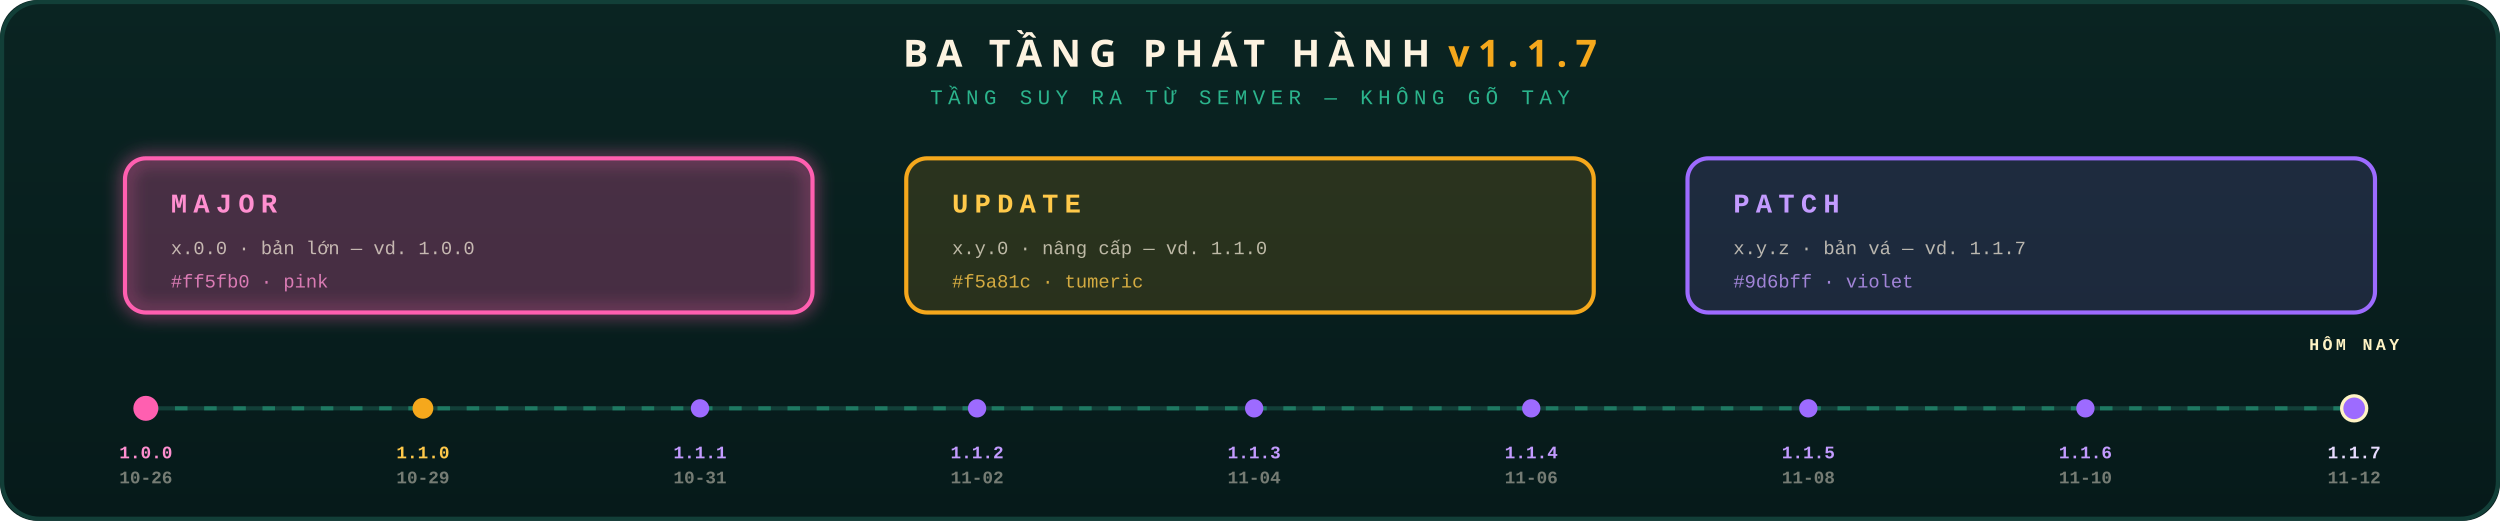
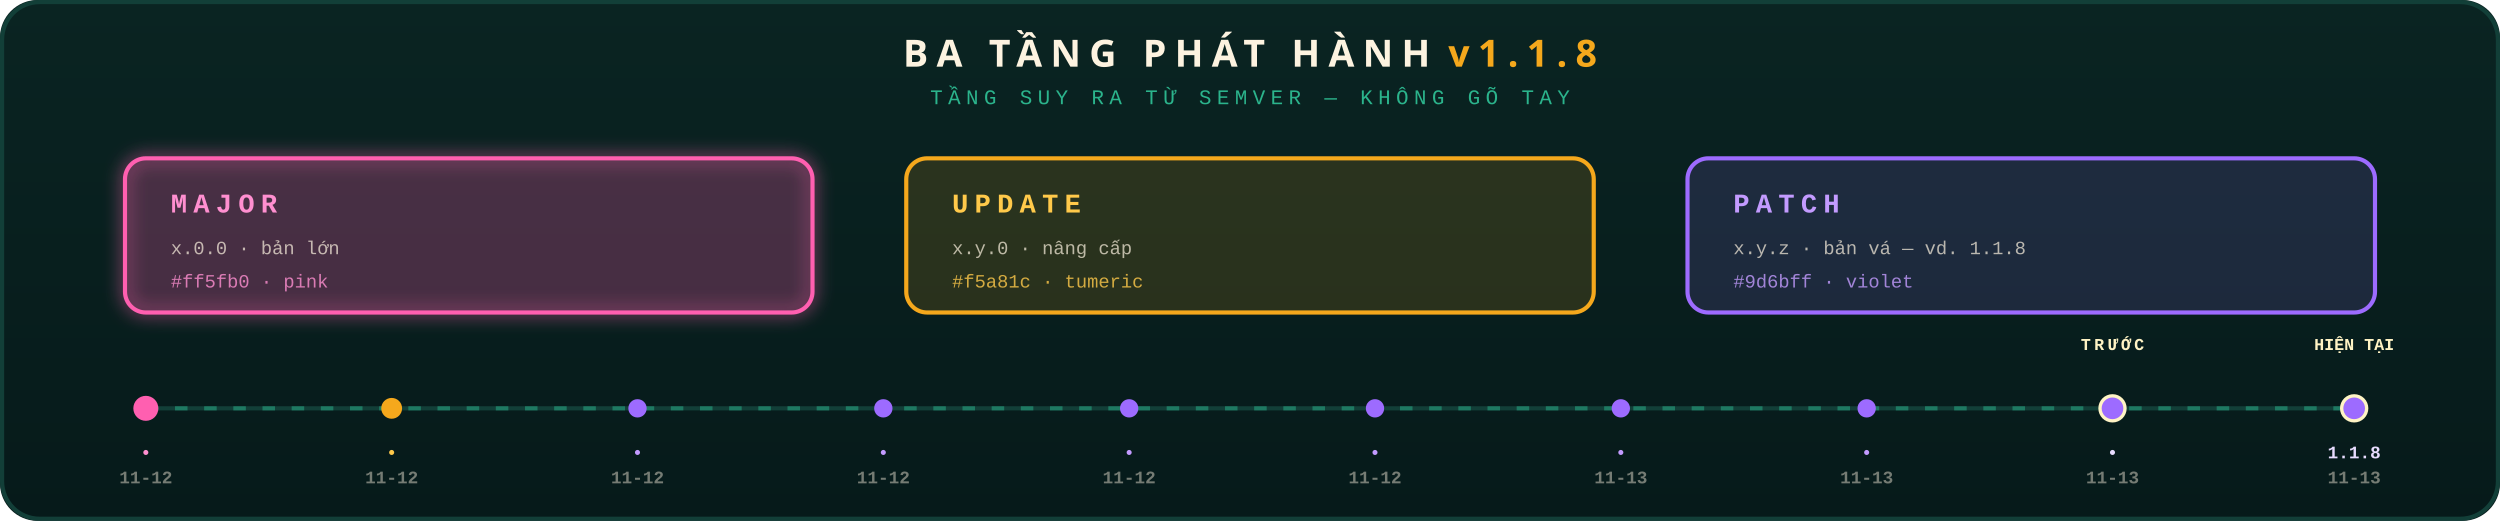
- <svg xmlns="http://www.w3.org/2000/svg" viewBox="0 0 1200 250" role="img" aria-label="Ba tầng phát hành Lọ Chéo v1.1.7 — MAJOR hồng, UPDATE vàng, PATCH tím — kèm thời gian biểu 9 bản từ 26/10 tới 12/11/2026 (hoạt họa SMIL)">
+ <svg xmlns="http://www.w3.org/2000/svg" viewBox="0 0 1200 250" role="img" aria-label="Ba tầng phát hành Lọ Chéo v1.1.8 — MAJOR hồng, UPDATE vàng, PATCH tím — kèm thời gian biểu 10 bản từ 12/11 tới 13/11/2026 (hoạt họa SMIL)">
  <defs>
    <linearGradient id="rtBg" x1="0" y1="0" x2="0" y2="1">
      <stop offset="0" stop-color="#0a2422" />
      <stop offset="1" stop-color="#061a1a" />
    </linearGradient>
    <filter id="rtGlowPink" x="-60%" y="-60%" width="220%" height="220%">
      <feGaussianBlur stdDeviation="4" result="b" />
      <feMerge>
        <feMergeNode in="b" />
        <feMergeNode in="SourceGraphic" />
      </feMerge>
    </filter>
  </defs>
  <rect width="1200" height="250" rx="18" fill="url(#rtBg)" />
  <rect x="1" y="1" width="1198" height="248" rx="18" fill="none" stroke="#123f38" stroke-width="2" />
-   <text x="600" y="32" text-anchor="middle" font-family="'Arial Black','Bungee',sans-serif" font-weight="900" font-size="18" letter-spacing="4" fill="#fdf3e0">BA TẦNG PHÁT HÀNH <tspan fill="#f5a81c">v1.1.7</tspan>
+   <text x="600" y="32" text-anchor="middle" font-family="'Arial Black','Bungee',sans-serif" font-weight="900" font-size="18" letter-spacing="4" fill="#fdf3e0">BA TẦNG PHÁT HÀNH <tspan fill="#f5a81c">v1.1.8</tspan>
  </text>
  <text x="600" y="50" text-anchor="middle" font-family="'Courier New',monospace" font-size="10" letter-spacing="2.6" fill="#2bb48c">TẦNG SUY RA TỪ SEMVER — KHÔNG GÕ TAY</text>
  <g font-family="'Courier New',monospace">
    <g>
      <rect x="60" y="76" width="330" height="74" rx="10" fill="#ff5fb0" fill-opacity="0.14" stroke="#ff5fb0" stroke-width="2" filter="url(#rtGlowPink)">
        <animate attributeName="fill-opacity" values="0.10;0.22;0.10" dur="3s" repeatCount="indefinite" />
      </rect>
      <text x="82" y="102" font-size="13" font-weight="900" letter-spacing="3" fill="#ff8fd0">MAJOR</text>
-       <text x="82" y="122" font-size="9" fill="#fdf3e0" fill-opacity="0.7">x.0.0 · bản lớn — vd. 1.0.0</text>
+       <text x="82" y="122" font-size="9" fill="#fdf3e0" fill-opacity="0.7">x.0.0 · bản lớn</text>
      <text x="82" y="138" font-size="9" fill="#ff8fd0" fill-opacity="0.8">#ff5fb0 · pink</text>
    </g>
    <g>
      <rect x="435" y="76" width="330" height="74" rx="10" fill="#f5a81c" fill-opacity="0.14" stroke="#f5a81c" stroke-width="2">
        <animate attributeName="fill-opacity" values="0.10;0.22;0.10" dur="3s" begin="1s" repeatCount="indefinite" />
      </rect>
      <text x="457" y="102" font-size="13" font-weight="900" letter-spacing="3" fill="#ffc94a">UPDATE</text>
-       <text x="457" y="122" font-size="9" fill="#fdf3e0" fill-opacity="0.7">x.y.0 · nâng cấp — vd. 1.1.0</text>
+       <text x="457" y="122" font-size="9" fill="#fdf3e0" fill-opacity="0.7">x.y.0 · nâng cấp</text>
      <text x="457" y="138" font-size="9" fill="#ffc94a" fill-opacity="0.8">#f5a81c · tumeric</text>
    </g>
    <g>
      <rect x="810" y="76" width="330" height="74" rx="10" fill="#9d6bff" fill-opacity="0.14" stroke="#9d6bff" stroke-width="2">
        <animate attributeName="fill-opacity" values="0.10;0.22;0.10" dur="3s" begin="2s" repeatCount="indefinite" />
      </rect>
      <text x="832" y="102" font-size="13" font-weight="900" letter-spacing="3" fill="#c39bff">PATCH</text>
-       <text x="832" y="122" font-size="9" fill="#fdf3e0" fill-opacity="0.7">x.y.z · bản vá — vd. 1.1.7</text>
+       <text x="832" y="122" font-size="9" fill="#fdf3e0" fill-opacity="0.7">x.y.z · bản vá — vd. 1.1.8</text>
      <text x="832" y="138" font-size="9" fill="#c39bff" fill-opacity="0.8">#9d6bff · violet</text>
    </g>
  </g>
  <line x1="70" y1="196" x2="1130" y2="196" stroke="#123f38" stroke-width="2" />
  <line x1="70" y1="196" x2="1130" y2="196" stroke="#2bb48c" stroke-width="2" stroke-opacity="0.5" stroke-dasharray="6 8">
    <animate attributeName="stroke-dashoffset" values="0;-28" dur="1.6s" repeatCount="indefinite" />
  </line>
  <g font-family="'Courier New',monospace" font-size="8.5" text-anchor="middle" font-weight="700">
    <g>
      <circle cx="70" cy="196" r="6" fill="#ff5fb0" />
-       <text x="70" y="220" fill="#ff8fd0">1.0.0</text>
-       <text x="70" y="232" fill="#fdf3e0" fill-opacity="0.45">10-26</text>
+       <text x="70" y="220" fill="#ff8fd0">•</text>
+       <text x="70" y="232" fill="#fdf3e0" fill-opacity="0.45">11-12</text>
    </g>
    <g>
-       <circle cx="203" cy="196" r="5" fill="#f5a81c" />
-       <text x="203" y="220" fill="#ffc94a">1.1.0</text>
-       <text x="203" y="232" fill="#fdf3e0" fill-opacity="0.45">10-29</text>
+       <circle cx="188" cy="196" r="5" fill="#f5a81c" />
+       <text x="188" y="220" fill="#ffc94a">•</text>
+       <text x="188" y="232" fill="#fdf3e0" fill-opacity="0.45">11-12</text>
    </g>
    <g>
-       <circle cx="336" cy="196" r="4.4" fill="#9d6bff" />
-       <text x="336" y="220" fill="#c39bff">1.1.1</text>
-       <text x="336" y="232" fill="#fdf3e0" fill-opacity="0.45">10-31</text>
+       <circle cx="306" cy="196" r="4.4" fill="#9d6bff" />
+       <text x="306" y="220" fill="#c39bff">•</text>
+       <text x="306" y="232" fill="#fdf3e0" fill-opacity="0.45">11-12</text>
    </g>
    <g>
-       <circle cx="469" cy="196" r="4.4" fill="#9d6bff" />
-       <text x="469" y="220" fill="#c39bff">1.1.2</text>
-       <text x="469" y="232" fill="#fdf3e0" fill-opacity="0.45">11-02</text>
+       <circle cx="424" cy="196" r="4.4" fill="#9d6bff" />
+       <text x="424" y="220" fill="#c39bff">•</text>
+       <text x="424" y="232" fill="#fdf3e0" fill-opacity="0.45">11-12</text>
    </g>
    <g>
-       <circle cx="602" cy="196" r="4.4" fill="#9d6bff" />
-       <text x="602" y="220" fill="#c39bff">1.1.3</text>
-       <text x="602" y="232" fill="#fdf3e0" fill-opacity="0.45">11-04</text>
+       <circle cx="542" cy="196" r="4.4" fill="#9d6bff" />
+       <text x="542" y="220" fill="#c39bff">•</text>
+       <text x="542" y="232" fill="#fdf3e0" fill-opacity="0.45">11-12</text>
    </g>
    <g>
-       <circle cx="735" cy="196" r="4.4" fill="#9d6bff" />
-       <text x="735" y="220" fill="#c39bff">1.1.4</text>
-       <text x="735" y="232" fill="#fdf3e0" fill-opacity="0.45">11-06</text>
+       <circle cx="660" cy="196" r="4.4" fill="#9d6bff" />
+       <text x="660" y="220" fill="#c39bff">•</text>
+       <text x="660" y="232" fill="#fdf3e0" fill-opacity="0.45">11-12</text>
    </g>
    <g>
-       <circle cx="868" cy="196" r="4.4" fill="#9d6bff" />
-       <text x="868" y="220" fill="#c39bff">1.1.5</text>
-       <text x="868" y="232" fill="#fdf3e0" fill-opacity="0.45">11-08</text>
+       <circle cx="778" cy="196" r="4.4" fill="#9d6bff" />
+       <text x="778" y="220" fill="#c39bff">•</text>
+       <text x="778" y="232" fill="#fdf3e0" fill-opacity="0.45">11-13</text>
    </g>
    <g>
-       <circle cx="1001" cy="196" r="4.4" fill="#9d6bff" />
-       <text x="1001" y="220" fill="#c39bff">1.1.6</text>
-       <text x="1001" y="232" fill="#fdf3e0" fill-opacity="0.45">11-10</text>
+       <circle cx="896" cy="196" r="4.4" fill="#9d6bff" />
+       <text x="896" y="220" fill="#c39bff">•</text>
+       <text x="896" y="232" fill="#fdf3e0" fill-opacity="0.45">11-13</text>
    </g>
    <g>
-       <circle cx="1130" cy="196" r="6" fill="#9d6bff" stroke="#fff3c4" stroke-width="1.6">
+       <circle cx="1014" cy="196" r="6" fill="#9d6bff" stroke="#fff3c4" stroke-width="1.6">
        <animate attributeName="r" values="6;8.5;6" dur="2s" repeatCount="indefinite" />
      </circle>
-       <text x="1130" y="220" fill="#e8dcff">1.1.7</text>
-       <text x="1130" y="232" fill="#fdf3e0" fill-opacity="0.45">11-12</text>
-       <text x="1130" y="168" fill="#fff3c4" font-size="8" letter-spacing="1.6">HÔM NAY</text>
+       <text x="1014" y="220" fill="#e8dcff">•</text>
+       <text x="1014" y="232" fill="#fdf3e0" fill-opacity="0.45">11-13</text>
+       <text x="1014" y="168" fill="#fff3c4" font-size="8" letter-spacing="1.6">TRƯỚC</text>
+     </g>
+     <g>
+       <circle cx="1130" cy="196" r="6" fill="#9d6bff" stroke="#fff3c4" stroke-width="1.6" />
+       <text x="1130" y="220" fill="#e8dcff">1.1.8</text>
+       <text x="1130" y="232" fill="#fdf3e0" fill-opacity="0.45">11-13</text>
+       <text x="1130" y="168" fill="#fff3c4" font-size="8">HIỆN TẠI</text>
    </g>
  </g>
</svg>
